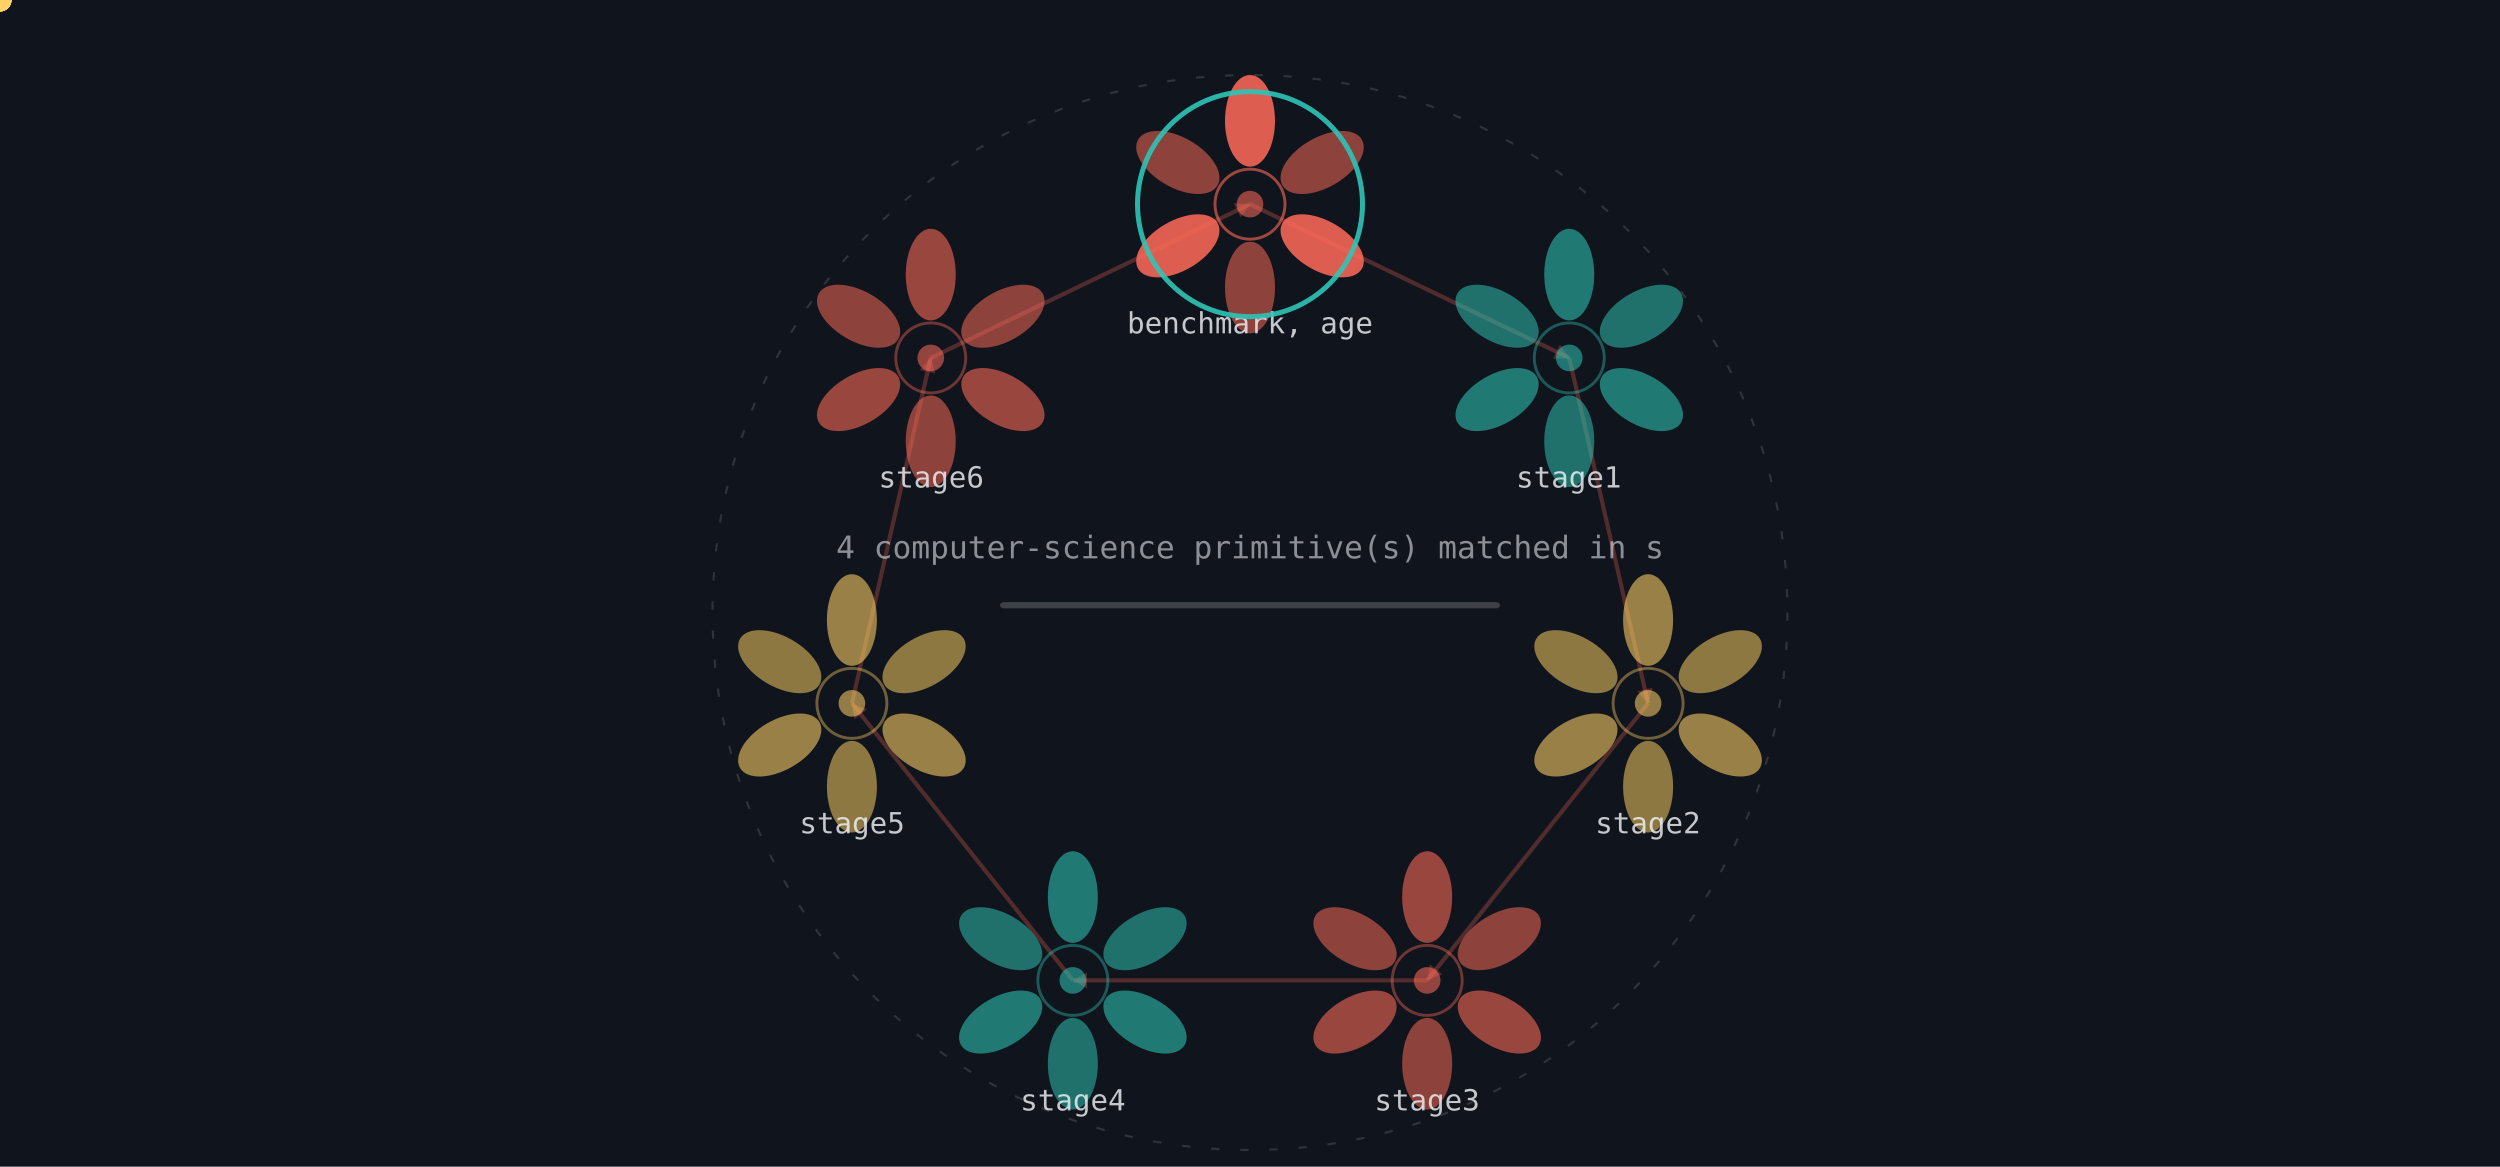
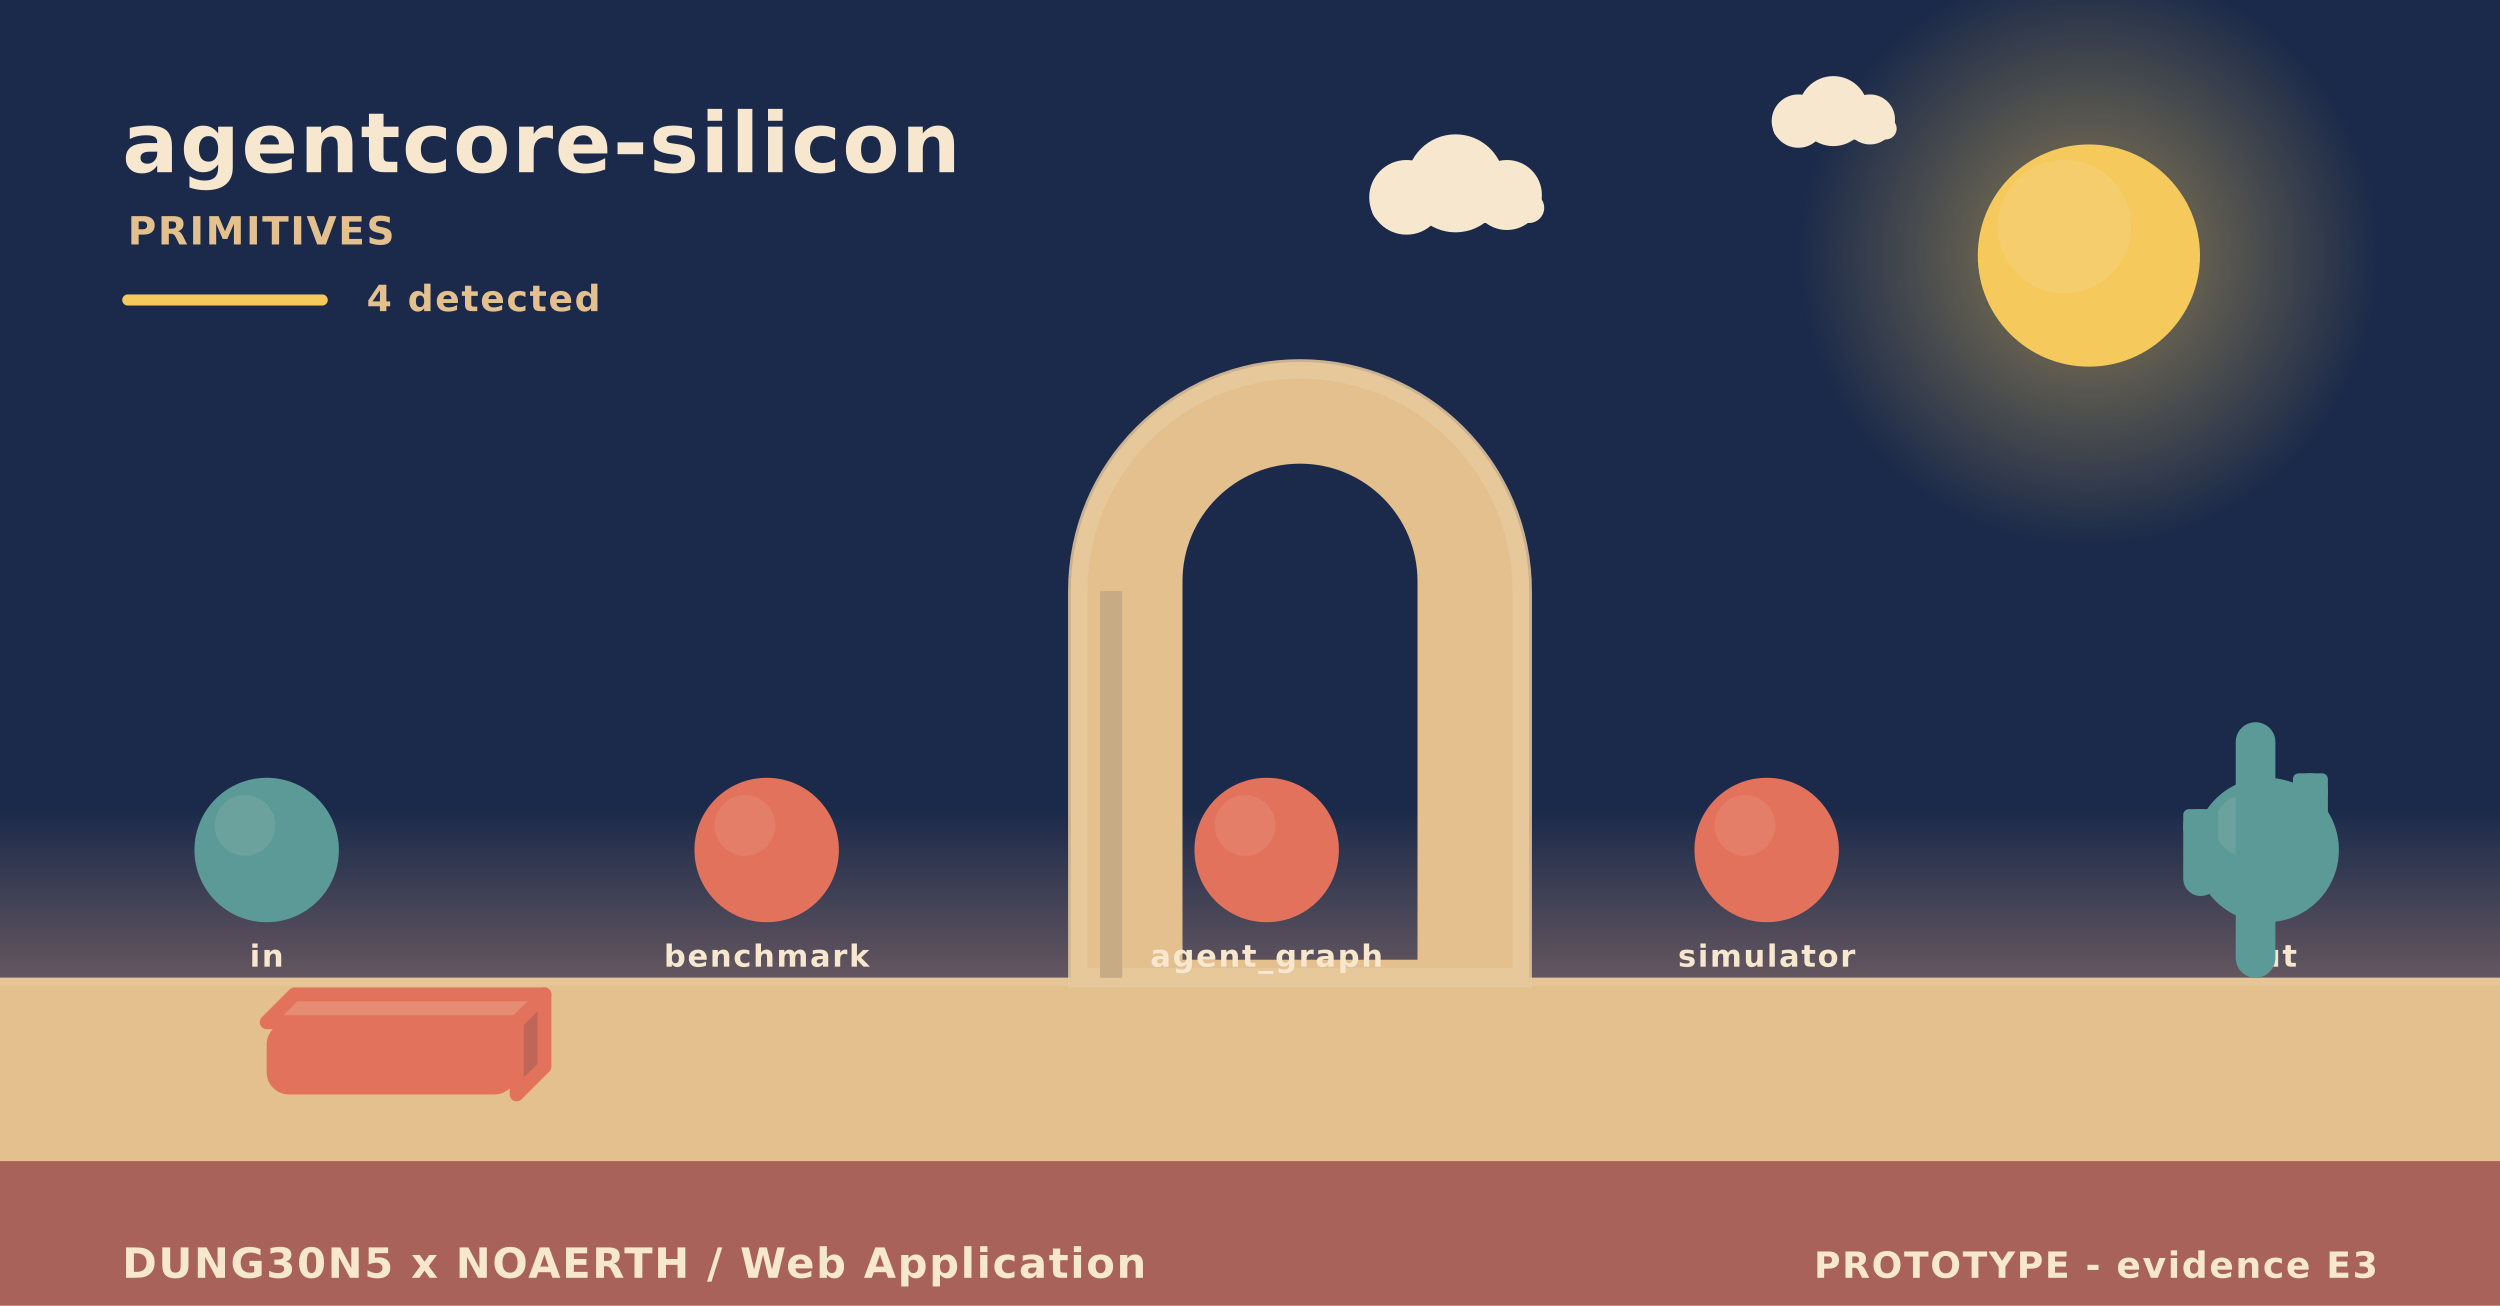
- <svg xmlns="http://www.w3.org/2000/svg" viewBox="0 0 1200 560" width="1200" height="560" role="img" aria-label="agentcore-silicon state machine">
-   <rect width="1200" height="560" fill="#10141c" />
-   <defs>
-     <linearGradient id="gs" x1="0" y1="0" x2="1" y2="1">
-       <stop offset="0%" stop-color="#ff6b5a" />
-       <stop offset="100%" stop-color="#2ec4b6" />
-     </linearGradient>
-   </defs>
-   <circle cx="600.00" cy="294.00" r="258.00" fill="none" stroke="rgba(242,245,249,0.140)" stroke-width="1.00" opacity="1.00" stroke-dasharray="4 10" />
-   <line x1="600.00" y1="98.00" x2="753.24" y2="171.80" stroke="rgba(255,107,90,0.500)" stroke-width="2.00" opacity="0.55" />
-   <polygon points="753.24,171.80 748.76,165.42 745.46,172.27" fill="rgba(255,107,90,0.500)" opacity="0.55" />
-   <g opacity="0.9">
-     <circle cx="0.00" cy="0.00" r="5.50" fill="#ffd166" opacity="1.00" />
-     <animateTransform attributeName="transform" type="translate" values="600.00,98.00 753.24,171.80" dur="4.75s" begin="0.0s" repeatCount="indefinite" />
-     <animateTransform attributeName="transform" type="translate" values="753.24,171.80 600.00,98.00" dur="4.75s" begin="2.375s" repeatCount="indefinite" />
+ <svg xmlns="http://www.w3.org/2000/svg" width="900" height="470" viewBox="0 0 900 470" role="img" aria-label="agentcore-silicon - how it behaves">
+   <linearGradient id="skys" x1="0" y1="0" x2="0" y2="1">
+     <stop offset="0" stop-color="#1b2a4a" />
+     <stop offset="0.62" stop-color="#1b2a4a" />
+     <stop offset="1" stop-color="#f3ad8a" />
+   </linearGradient>
+   <rect width="900" height="470" fill="url(#skys)" />
+   <radialGradient id="suns">
+     <stop offset="0.35" stop-color="#f5c95c" stop-opacity="0.34" />
+     <stop offset="1" stop-color="#f5c95c" stop-opacity="0" />
+   </radialGradient>
+   <circle cx="752" cy="92" r="104" fill="url(#suns)" />
+   <circle cx="752" cy="92" r="40" fill="#f5c95c" />
+   <circle cx="743.2" cy="81.6" r="24" fill="#f5d27e" opacity="0.5" />
+   <g>
+     <circle cx="524" cy="66" r="17.64" fill="#f6e7ce" />
+     <circle cx="506.36" cy="71.04" r="13.44" fill="#f6e7ce" />
+     <circle cx="542.48" cy="70.2" r="12.6" fill="#f6e7ce" />
+     <rect x="493.76" y="69.36" width="62.16" height="10.92" rx="5.46" fill="#f6e7ce" />
+     <animateTransform attributeName="transform" type="translate" values="0 0;24 0;0 0" dur="36s" begin="0s" repeatCount="indefinite" />
  </g>
-   <line x1="753.24" y1="171.80" x2="791.09" y2="337.61" stroke="rgba(255,107,90,0.500)" stroke-width="2.00" opacity="0.55" />
-   <polygon points="791.09,337.61 793.28,330.14 785.87,331.83" fill="rgba(255,107,90,0.500)" opacity="0.55" />
-   <g opacity="0.9">
-     <circle cx="0.00" cy="0.00" r="5.50" fill="#ffd166" opacity="1.00" />
-     <animateTransform attributeName="transform" type="translate" values="753.24,171.80 791.09,337.61" dur="4.75s" begin="0.679s" repeatCount="indefinite" />
-     <animateTransform attributeName="transform" type="translate" values="791.09,337.61 753.24,171.80" dur="4.75s" begin="3.054s" repeatCount="indefinite" />
+   <g>
+     <circle cx="660" cy="40" r="12.6" fill="#f6e7ce" />
+     <circle cx="647.4" cy="43.6" r="9.6" fill="#f6e7ce" />
+     <circle cx="673.2" cy="43" r="9" fill="#f6e7ce" />
+     <rect x="638.4" y="42.4" width="44.4" height="7.8" rx="3.9" fill="#f6e7ce" />
+     <animateTransform attributeName="transform" type="translate" values="0 0;-18 0;0 0" dur="46s" begin="3s" repeatCount="indefinite" />
  </g>
-   <line x1="791.09" y1="337.61" x2="685.04" y2="470.59" stroke="rgba(255,107,90,0.500)" stroke-width="2.00" opacity="0.55" />
-   <polygon points="685.04,470.59 692.25,467.64 686.31,462.90" fill="rgba(255,107,90,0.500)" opacity="0.55" />
-   <g opacity="0.9">
-     <circle cx="0.00" cy="0.00" r="5.50" fill="#ffd166" opacity="1.00" />
-     <animateTransform attributeName="transform" type="translate" values="791.09,337.61 685.04,470.59" dur="4.75s" begin="1.357s" repeatCount="indefinite" />
-     <animateTransform attributeName="transform" type="translate" values="685.04,470.59 791.09,337.61" dur="4.75s" begin="3.732s" repeatCount="indefinite" />
+   <rect x="0" y="352" width="900" height="118" fill="#e3c08d" />
+   <rect x="0" y="352" width="900" height="3" fill="#e6c596" />
+   <text x="44" y="62" font-family="Verdana,DejaVu Sans,sans-serif" font-size="30" font-weight="700" letter-spacing="0.6" fill="#f6e7ce" text-anchor="start">agentcore-silicon</text>
+   <text x="46" y="88" font-family="Verdana,DejaVu Sans,sans-serif" font-size="14" font-weight="700" letter-spacing="0.6" fill="#e3c08d" text-anchor="start">PRIMITIVES</text>
+   <rect x="44" y="106" width="74" height="4" rx="2" fill="#f5c95c" />
+   <text x="132" y="112" font-family="Verdana,DejaVu Sans,sans-serif" font-size="13" font-weight="700" letter-spacing="0.6" fill="#e3c08d" text-anchor="start">4 detected</text>
+   <path d="M388,352 L388,212.8 A80,80 0 0 1 548,212.8 L548,352 Z M423.2,348 L423.2,209.22 A44.8,44.8 0 0 1 512.8,209.22 L512.8,348 Z" fill="#e3c08d" fill-rule="evenodd" stroke="#e3c08d" stroke-width="5" stroke-linejoin="round" />
+   <path d="M388,352 L388,212.8 A80,80 0 0 1 548,212.8 L548,352 Z" fill="none" stroke="#e8c99d" stroke-width="7" stroke-linecap="round" opacity="0.85" />
+   <rect x="396" y="212.8" width="8" height="139.2" fill="#c7ab84" />
+   <circle cx="96" cy="306" r="26" fill="#5b9a97" />
+   <circle cx="88.2" cy="297.16" r="10.92" fill="#7aa9a2" opacity="0.55" />
+   <text x="96" y="348" font-family="Verdana,DejaVu Sans,sans-serif" font-size="11" font-weight="700" letter-spacing="0.6" fill="#f6e7ce" text-anchor="middle">in</text>
+   <g>
+     <circle cx="276" cy="306" r="26" fill="#e2725b" />
+     <circle cx="268.2" cy="297.16" r="10.92" fill="#e68972" opacity="0.55" />
+     <animate attributeName="opacity" values="0.8;1;0.8" dur="4.6s" begin="0s" repeatCount="indefinite" />
  </g>
-   <line x1="685.04" y1="470.59" x2="514.96" y2="470.59" stroke="rgba(255,107,90,0.500)" stroke-width="2.00" opacity="0.55" />
-   <polygon points="514.96,470.59 521.76,474.39 521.76,466.79" fill="rgba(255,107,90,0.500)" opacity="0.55" />
-   <g opacity="0.9">
-     <circle cx="0.00" cy="0.00" r="5.50" fill="#ffd166" opacity="1.00" />
-     <animateTransform attributeName="transform" type="translate" values="685.04,470.59 514.96,470.59" dur="4.75s" begin="2.036s" repeatCount="indefinite" />
-     <animateTransform attributeName="transform" type="translate" values="514.96,470.59 685.04,470.59" dur="4.75s" begin="4.411s" repeatCount="indefinite" />
+   <text x="276" y="348" font-family="Verdana,DejaVu Sans,sans-serif" font-size="11" font-weight="700" letter-spacing="0.6" fill="#f6e7ce" text-anchor="middle">benchmark</text>
+   <g>
+     <circle cx="456" cy="306" r="26" fill="#e2725b" />
+     <circle cx="448.2" cy="297.16" r="10.92" fill="#e68972" opacity="0.55" />
+     <animate attributeName="opacity" values="0.8;1;0.8" dur="5.2s" begin="0s" repeatCount="indefinite" />
  </g>
-   <line x1="514.96" y1="470.59" x2="408.91" y2="337.61" stroke="rgba(255,107,90,0.500)" stroke-width="2.00" opacity="0.55" />
-   <polygon points="408.91,337.61 410.18,345.30 416.12,340.56" fill="rgba(255,107,90,0.500)" opacity="0.55" />
-   <g opacity="0.9">
-     <circle cx="0.00" cy="0.00" r="5.50" fill="#ffd166" opacity="1.00" />
-     <animateTransform attributeName="transform" type="translate" values="514.96,470.59 408.91,337.61" dur="4.75s" begin="2.714s" repeatCount="indefinite" />
-     <animateTransform attributeName="transform" type="translate" values="408.91,337.61 514.96,470.59" dur="4.75s" begin="5.089s" repeatCount="indefinite" />
+   <text x="456" y="348" font-family="Verdana,DejaVu Sans,sans-serif" font-size="11" font-weight="700" letter-spacing="0.6" fill="#f6e7ce" text-anchor="middle">agent_graph</text>
+   <g>
+     <circle cx="636" cy="306" r="26" fill="#e2725b" />
+     <circle cx="628.2" cy="297.16" r="10.92" fill="#e68972" opacity="0.55" />
+     <animate attributeName="opacity" values="0.8;1;0.8" dur="5.8s" begin="0s" repeatCount="indefinite" />
  </g>
-   <line x1="408.91" y1="337.61" x2="446.76" y2="171.80" stroke="rgba(255,107,90,0.500)" stroke-width="2.00" opacity="0.55" />
-   <polygon points="446.76,171.80 441.54,177.58 448.95,179.27" fill="rgba(255,107,90,0.500)" opacity="0.55" />
-   <g opacity="0.9">
-     <circle cx="0.00" cy="0.00" r="5.50" fill="#ffd166" opacity="1.00" />
-     <animateTransform attributeName="transform" type="translate" values="408.91,337.61 446.76,171.80" dur="4.75s" begin="3.393s" repeatCount="indefinite" />
-     <animateTransform attributeName="transform" type="translate" values="446.76,171.80 408.91,337.61" dur="4.75s" begin="5.768s" repeatCount="indefinite" />
-   </g>
-   <line x1="446.76" y1="171.80" x2="600.00" y2="98.00" stroke="rgba(255,107,90,0.500)" stroke-width="2.00" opacity="0.55" />
-   <polygon points="600.00,98.00 592.22,97.53 595.52,104.37" fill="rgba(255,107,90,0.500)" opacity="0.55" />
-   <g opacity="0.9">
-     <circle cx="0.00" cy="0.00" r="5.50" fill="#ffd166" opacity="1.00" />
-     <animateTransform attributeName="transform" type="translate" values="446.76,171.80 600.00,98.00" dur="4.75s" begin="4.071s" repeatCount="indefinite" />
-     <animateTransform attributeName="transform" type="translate" values="600.00,98.00 446.76,171.80" dur="4.75s" begin="6.446s" repeatCount="indefinite" />
-   </g>
-   <ellipse cx="600.00" cy="58.00" rx="12.00" ry="22.00" fill="rgba(255,107,90,0.900)" opacity="0.95" transform="rotate(0.0 600.00 58.00)" />
-   <ellipse cx="634.64" cy="78.00" rx="12.00" ry="22.00" fill="rgba(255,107,90,0.550)" opacity="0.95" transform="rotate(60.0 634.64 78.00)" />
-   <ellipse cx="634.64" cy="118.00" rx="12.00" ry="22.00" fill="rgba(255,107,90,0.900)" opacity="0.95" transform="rotate(120.0 634.64 118.00)" />
-   <ellipse cx="600.00" cy="138.00" rx="12.00" ry="22.00" fill="rgba(255,107,90,0.550)" opacity="0.95" transform="rotate(180.0 600.00 138.00)" />
-   <ellipse cx="565.36" cy="118.00" rx="12.00" ry="22.00" fill="rgba(255,107,90,0.900)" opacity="0.95" transform="rotate(240.0 565.36 118.00)" />
-   <ellipse cx="565.36" cy="78.00" rx="12.00" ry="22.00" fill="rgba(255,107,90,0.550)" opacity="0.95" transform="rotate(300.0 565.36 78.00)" />
-   <circle cx="600.00" cy="98.00" r="16.80" fill="none" stroke="rgba(255,107,90,0.900)" stroke-width="1.40" opacity="0.66" />
-   <circle cx="600.00" cy="98.00" r="6.40" fill="rgba(255,107,90,0.550)" opacity="1.00" />
-   <text x="600" y="160" font-family="ui-monospace,Menlo,monospace" font-size="14" fill="rgba(242,245,249,0.800)" text-anchor="middle">benchmark, age</text>
-   <g>
-     <circle cx="600.00" cy="98.00" r="54.00" fill="none" stroke="#2ec4b6" stroke-width="2.40" opacity="0.90" />
-     <animate attributeName="opacity" values="0.25;1.0;0.25" dur="9.5s" begin="0.0s" repeatCount="indefinite" />
-   </g>
-   <ellipse cx="753.24" cy="131.80" rx="12.00" ry="22.00" fill="rgba(46,196,182,0.600)" opacity="0.95" transform="rotate(0.0 753.24 131.80)" />
-   <ellipse cx="787.88" cy="151.80" rx="12.00" ry="22.00" fill="rgba(46,196,182,0.550)" opacity="0.95" transform="rotate(60.0 787.88 151.80)" />
-   <ellipse cx="787.88" cy="191.80" rx="12.00" ry="22.00" fill="rgba(46,196,182,0.600)" opacity="0.95" transform="rotate(120.0 787.88 191.80)" />
-   <ellipse cx="753.24" cy="211.80" rx="12.00" ry="22.00" fill="rgba(46,196,182,0.550)" opacity="0.95" transform="rotate(180.0 753.24 211.80)" />
-   <ellipse cx="718.60" cy="191.80" rx="12.00" ry="22.00" fill="rgba(46,196,182,0.600)" opacity="0.95" transform="rotate(240.0 718.60 191.80)" />
-   <ellipse cx="718.60" cy="151.80" rx="12.00" ry="22.00" fill="rgba(46,196,182,0.550)" opacity="0.95" transform="rotate(300.0 718.60 151.80)" />
-   <circle cx="753.24" cy="171.80" r="16.80" fill="none" stroke="rgba(46,196,182,0.600)" stroke-width="1.40" opacity="0.66" />
-   <circle cx="753.24" cy="171.80" r="6.40" fill="rgba(46,196,182,0.550)" opacity="1.00" />
-   <text x="753" y="234" font-family="ui-monospace,Menlo,monospace" font-size="14" fill="rgba(242,245,249,0.800)" text-anchor="middle">stage1</text>
-   <ellipse cx="791.09" cy="297.61" rx="12.00" ry="22.00" fill="rgba(255,209,102,0.600)" opacity="0.95" transform="rotate(0.0 791.09 297.61)" />
-   <ellipse cx="825.73" cy="317.61" rx="12.00" ry="22.00" fill="rgba(255,209,102,0.550)" opacity="0.95" transform="rotate(60.0 825.73 317.61)" />
-   <ellipse cx="825.73" cy="357.61" rx="12.00" ry="22.00" fill="rgba(255,209,102,0.600)" opacity="0.95" transform="rotate(120.0 825.73 357.61)" />
-   <ellipse cx="791.09" cy="377.61" rx="12.00" ry="22.00" fill="rgba(255,209,102,0.550)" opacity="0.95" transform="rotate(180.0 791.09 377.61)" />
-   <ellipse cx="756.44" cy="357.61" rx="12.00" ry="22.00" fill="rgba(255,209,102,0.600)" opacity="0.95" transform="rotate(240.0 756.44 357.61)" />
-   <ellipse cx="756.44" cy="317.61" rx="12.00" ry="22.00" fill="rgba(255,209,102,0.550)" opacity="0.95" transform="rotate(300.0 756.44 317.61)" />
-   <circle cx="791.09" cy="337.61" r="16.80" fill="none" stroke="rgba(255,209,102,0.600)" stroke-width="1.40" opacity="0.66" />
-   <circle cx="791.09" cy="337.61" r="6.40" fill="rgba(255,209,102,0.550)" opacity="1.00" />
-   <text x="791" y="400" font-family="ui-monospace,Menlo,monospace" font-size="14" fill="rgba(242,245,249,0.800)" text-anchor="middle">stage2</text>
-   <ellipse cx="685.04" cy="430.59" rx="12.00" ry="22.00" fill="rgba(255,107,90,0.600)" opacity="0.95" transform="rotate(0.0 685.04 430.59)" />
-   <ellipse cx="719.68" cy="450.59" rx="12.00" ry="22.00" fill="rgba(255,107,90,0.550)" opacity="0.95" transform="rotate(60.0 719.68 450.59)" />
-   <ellipse cx="719.68" cy="490.59" rx="12.00" ry="22.00" fill="rgba(255,107,90,0.600)" opacity="0.95" transform="rotate(120.0 719.68 490.59)" />
-   <ellipse cx="685.04" cy="510.59" rx="12.00" ry="22.00" fill="rgba(255,107,90,0.550)" opacity="0.95" transform="rotate(180.0 685.04 510.59)" />
-   <ellipse cx="650.40" cy="490.59" rx="12.00" ry="22.00" fill="rgba(255,107,90,0.600)" opacity="0.95" transform="rotate(240.0 650.40 490.59)" />
-   <ellipse cx="650.40" cy="450.59" rx="12.00" ry="22.00" fill="rgba(255,107,90,0.550)" opacity="0.95" transform="rotate(300.0 650.40 450.59)" />
-   <circle cx="685.04" cy="470.59" r="16.80" fill="none" stroke="rgba(255,107,90,0.600)" stroke-width="1.40" opacity="0.66" />
-   <circle cx="685.04" cy="470.59" r="6.40" fill="rgba(255,107,90,0.550)" opacity="1.00" />
-   <text x="685" y="533" font-family="ui-monospace,Menlo,monospace" font-size="14" fill="rgba(242,245,249,0.800)" text-anchor="middle">stage3</text>
-   <ellipse cx="514.96" cy="430.59" rx="12.00" ry="22.00" fill="rgba(46,196,182,0.600)" opacity="0.95" transform="rotate(0.0 514.96 430.59)" />
-   <ellipse cx="549.60" cy="450.59" rx="12.00" ry="22.00" fill="rgba(46,196,182,0.550)" opacity="0.95" transform="rotate(60.0 549.60 450.59)" />
-   <ellipse cx="549.60" cy="490.59" rx="12.00" ry="22.00" fill="rgba(46,196,182,0.600)" opacity="0.95" transform="rotate(120.0 549.60 490.59)" />
-   <ellipse cx="514.96" cy="510.59" rx="12.00" ry="22.00" fill="rgba(46,196,182,0.550)" opacity="0.95" transform="rotate(180.0 514.96 510.59)" />
-   <ellipse cx="480.32" cy="490.59" rx="12.00" ry="22.00" fill="rgba(46,196,182,0.600)" opacity="0.95" transform="rotate(240.0 480.32 490.59)" />
-   <ellipse cx="480.32" cy="450.59" rx="12.00" ry="22.00" fill="rgba(46,196,182,0.550)" opacity="0.95" transform="rotate(300.0 480.32 450.59)" />
-   <circle cx="514.96" cy="470.59" r="16.80" fill="none" stroke="rgba(46,196,182,0.600)" stroke-width="1.40" opacity="0.66" />
-   <circle cx="514.96" cy="470.59" r="6.40" fill="rgba(46,196,182,0.550)" opacity="1.00" />
-   <text x="515" y="533" font-family="ui-monospace,Menlo,monospace" font-size="14" fill="rgba(242,245,249,0.800)" text-anchor="middle">stage4</text>
-   <ellipse cx="408.91" cy="297.61" rx="12.00" ry="22.00" fill="rgba(255,209,102,0.600)" opacity="0.95" transform="rotate(0.0 408.91 297.61)" />
-   <ellipse cx="443.56" cy="317.61" rx="12.00" ry="22.00" fill="rgba(255,209,102,0.550)" opacity="0.95" transform="rotate(60.0 443.56 317.61)" />
-   <ellipse cx="443.56" cy="357.61" rx="12.00" ry="22.00" fill="rgba(255,209,102,0.600)" opacity="0.95" transform="rotate(120.0 443.56 357.61)" />
-   <ellipse cx="408.91" cy="377.61" rx="12.00" ry="22.00" fill="rgba(255,209,102,0.550)" opacity="0.95" transform="rotate(180.0 408.91 377.61)" />
-   <ellipse cx="374.27" cy="357.61" rx="12.00" ry="22.00" fill="rgba(255,209,102,0.600)" opacity="0.95" transform="rotate(240.0 374.27 357.61)" />
-   <ellipse cx="374.27" cy="317.61" rx="12.00" ry="22.00" fill="rgba(255,209,102,0.550)" opacity="0.95" transform="rotate(300.0 374.27 317.61)" />
-   <circle cx="408.91" cy="337.61" r="16.80" fill="none" stroke="rgba(255,209,102,0.600)" stroke-width="1.40" opacity="0.66" />
-   <circle cx="408.91" cy="337.61" r="6.40" fill="rgba(255,209,102,0.550)" opacity="1.00" />
-   <text x="409" y="400" font-family="ui-monospace,Menlo,monospace" font-size="14" fill="rgba(242,245,249,0.800)" text-anchor="middle">stage5</text>
-   <ellipse cx="446.76" cy="131.80" rx="12.00" ry="22.00" fill="rgba(255,107,90,0.600)" opacity="0.95" transform="rotate(0.0 446.76 131.80)" />
-   <ellipse cx="481.40" cy="151.80" rx="12.00" ry="22.00" fill="rgba(255,107,90,0.550)" opacity="0.95" transform="rotate(60.0 481.40 151.80)" />
-   <ellipse cx="481.40" cy="191.80" rx="12.00" ry="22.00" fill="rgba(255,107,90,0.600)" opacity="0.95" transform="rotate(120.0 481.40 191.80)" />
-   <ellipse cx="446.76" cy="211.80" rx="12.00" ry="22.00" fill="rgba(255,107,90,0.550)" opacity="0.95" transform="rotate(180.0 446.76 211.80)" />
-   <ellipse cx="412.12" cy="191.80" rx="12.00" ry="22.00" fill="rgba(255,107,90,0.600)" opacity="0.95" transform="rotate(240.0 412.12 191.80)" />
-   <ellipse cx="412.12" cy="151.80" rx="12.00" ry="22.00" fill="rgba(255,107,90,0.550)" opacity="0.95" transform="rotate(300.0 412.12 151.80)" />
-   <circle cx="446.76" cy="171.80" r="16.80" fill="none" stroke="rgba(255,107,90,0.600)" stroke-width="1.40" opacity="0.66" />
-   <circle cx="446.76" cy="171.80" r="6.40" fill="rgba(255,107,90,0.550)" opacity="1.00" />
-   <text x="447" y="234" font-family="ui-monospace,Menlo,monospace" font-size="14" fill="rgba(242,245,249,0.800)" text-anchor="middle">stage6</text>
-   <rect x="480.00" y="289.00" width="240.00" height="3.00" rx="2.00" fill="rgba(242,245,249,0.200)" opacity="1.00" />
-   <text x="600" y="268" font-family="ui-monospace,Menlo,monospace" font-size="15" fill="rgba(242,245,249,0.550)" text-anchor="middle">4 computer-science primitive(s) matched in s</text>
+   <text x="636" y="348" font-family="Verdana,DejaVu Sans,sans-serif" font-size="11" font-weight="700" letter-spacing="0.6" fill="#f6e7ce" text-anchor="middle">simulator</text>
+   <circle cx="816" cy="306" r="26" fill="#5b9a97" />
+   <circle cx="808.2" cy="297.16" r="10.92" fill="#7aa9a2" opacity="0.55" />
+   <text x="816" y="348" font-family="Verdana,DejaVu Sans,sans-serif" font-size="11" font-weight="700" letter-spacing="0.6" fill="#f6e7ce" text-anchor="middle">out</text>
+   <path d="M96,368 L186,368 L196,358 L106,358 Z" fill="#e68c74" stroke="#e2725b" stroke-width="5" stroke-linejoin="round" />
+   <path d="M186,368 L196,358 L196,384 L186,394 Z" fill="#c06658" stroke="#e2725b" stroke-width="5" stroke-linejoin="round" />
+   <rect x="96" y="368" width="90" height="26" rx="8" fill="#e2725b" />
+   <rect x="804.86" y="260" width="14.28" height="92" rx="7.14" fill="#5b9a97" />
+   <rect x="785.96" y="291.28" width="12.6" height="31.28" rx="6.3" fill="#5b9a97" />
+   <rect x="785.96" y="291.28" width="12.6" height="9.2" rx="2.1" fill="#5b9a97" />
+   <rect x="825.44" y="278.4" width="12.6" height="31.28" rx="6.3" fill="#5b9a97" />
+   <rect x="825.44" y="278.4" width="12.6" height="9.2" rx="2.1" fill="#5b9a97" />
+   <rect x="0" y="418" width="900" height="52" rx="0" fill="#a65c56" opacity="0.94" />
+   <text x="44" y="460" font-family="Verdana,DejaVu Sans,sans-serif" font-size="15" font-weight="700" letter-spacing="0.6" fill="#f6e7ce" text-anchor="start">DUNG30N5 x NOAERTH  /  Web Application</text>
+   <text x="856" y="460" font-family="Verdana,DejaVu Sans,sans-serif" font-size="13" font-weight="700" letter-spacing="0.6" fill="#f6e7ce" text-anchor="end">PROTOTYPE  -  evidence E3</text>
</svg>
